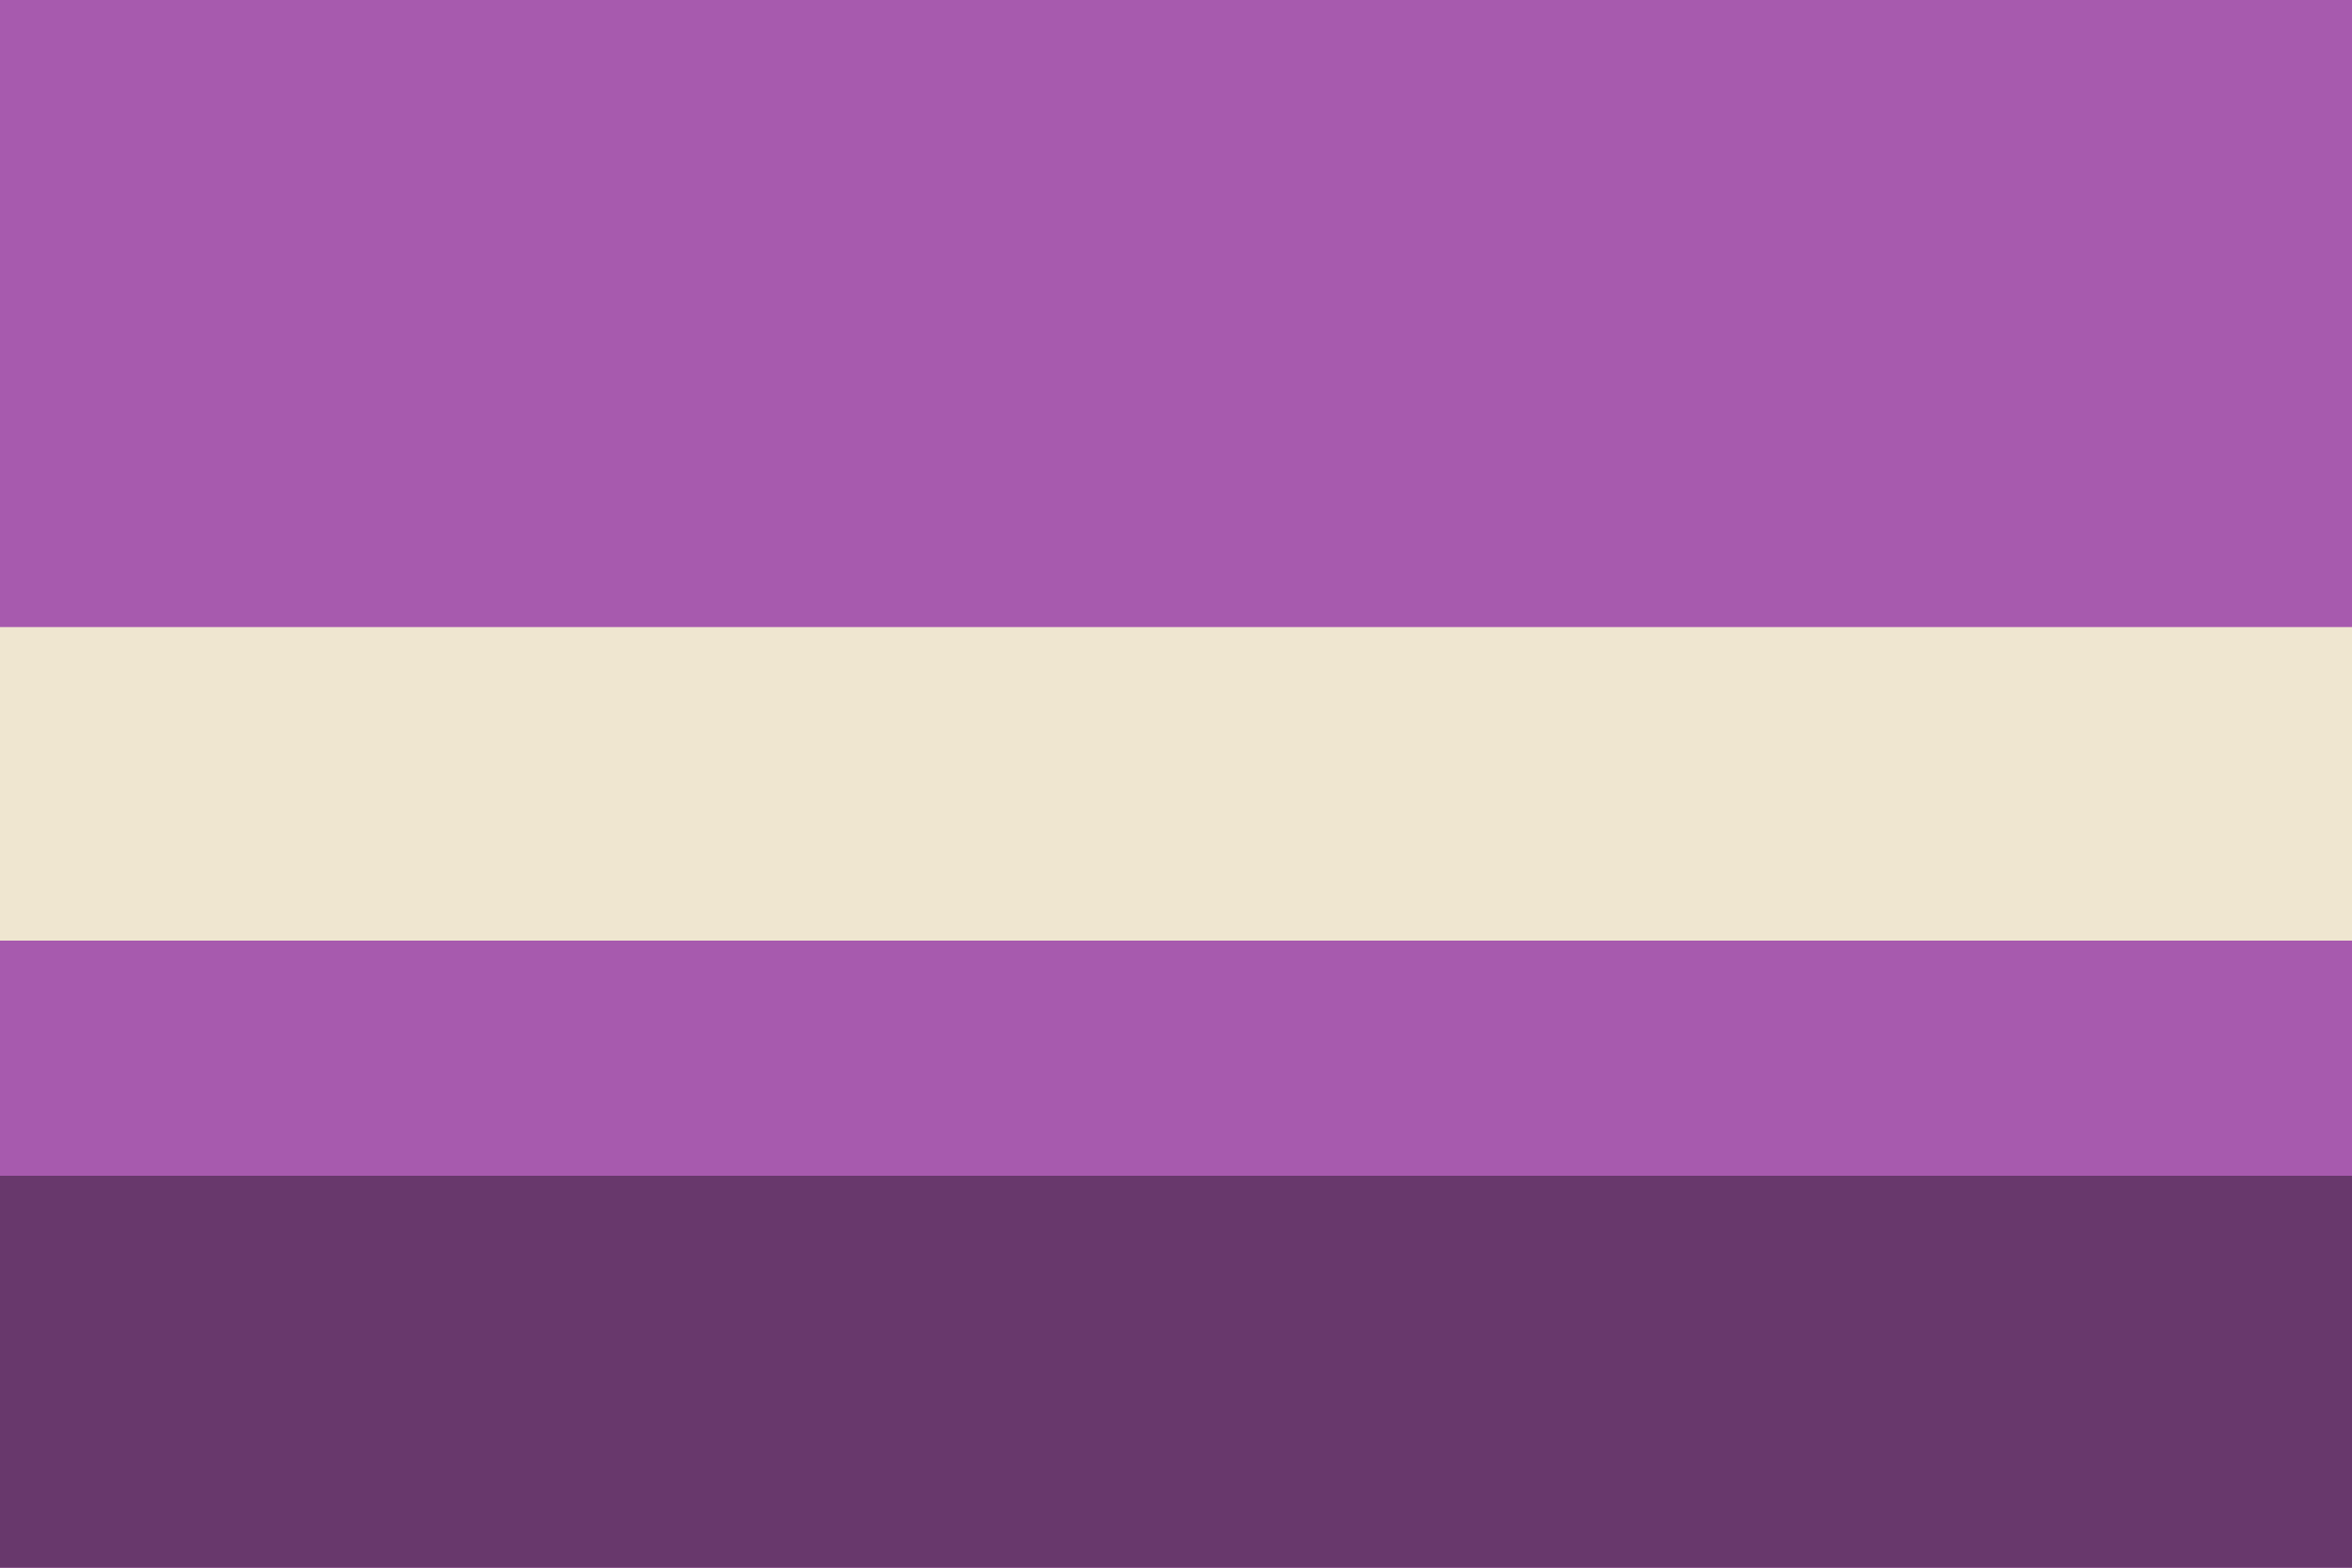
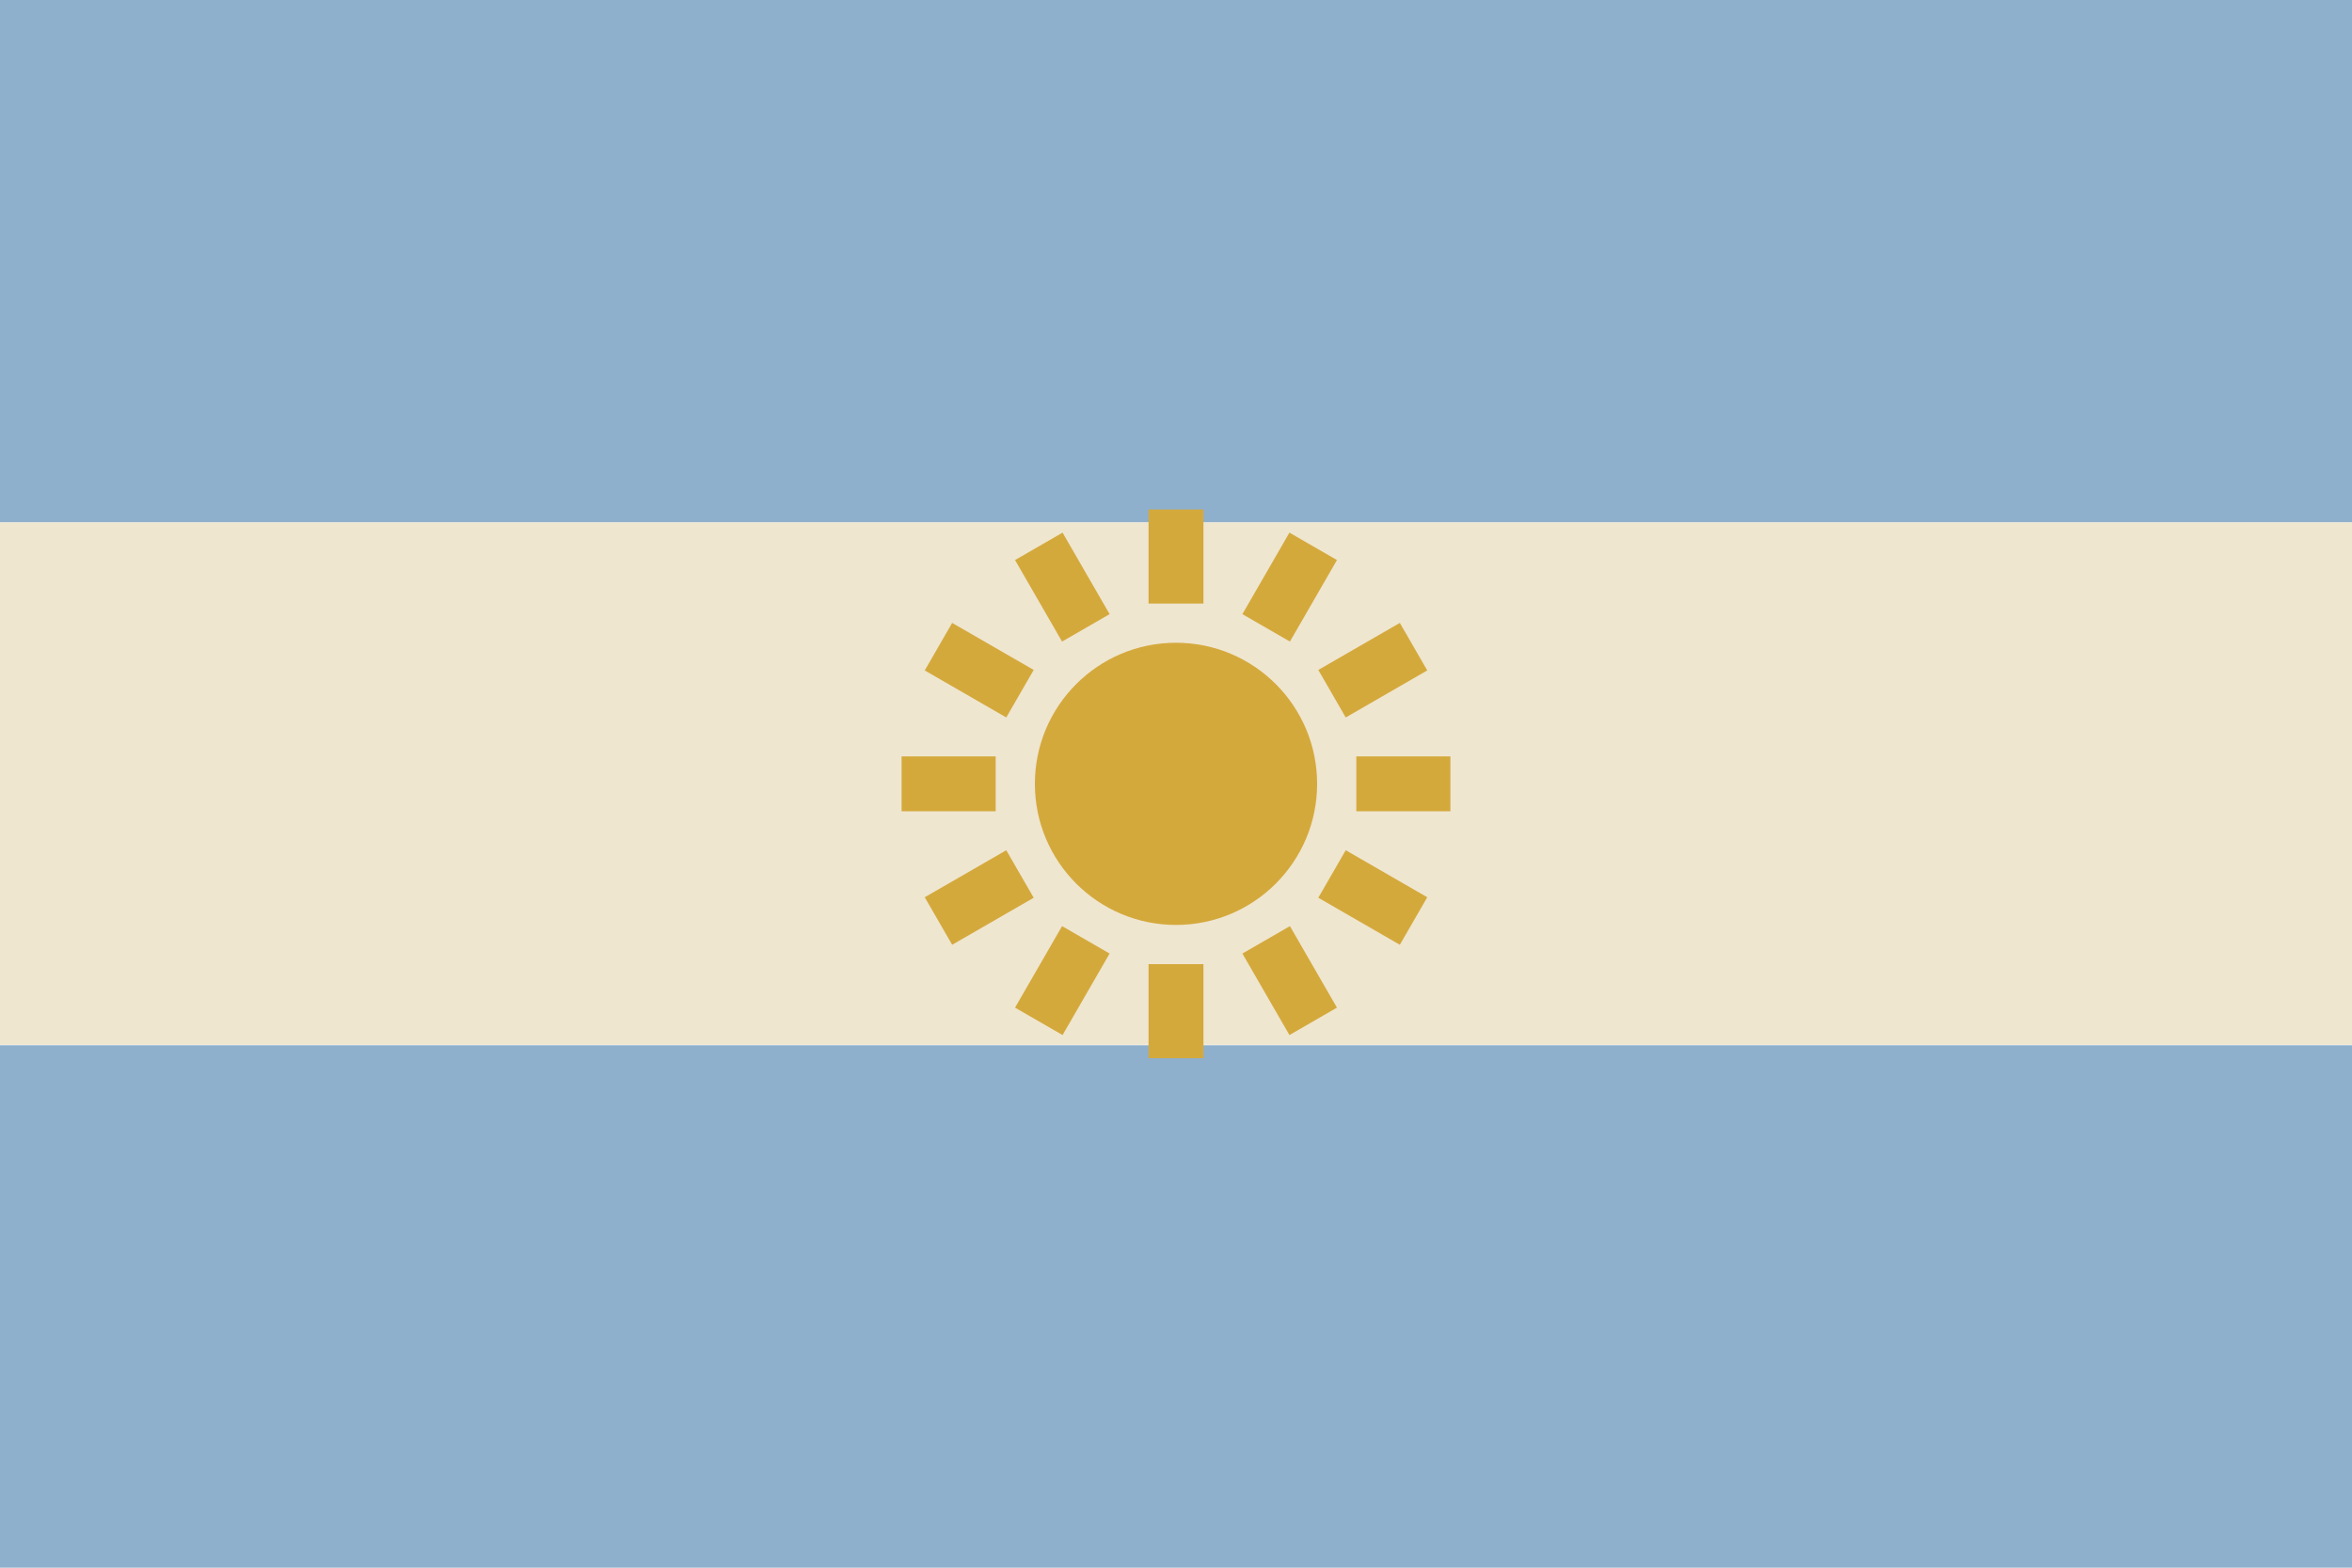
<svg xmlns="http://www.w3.org/2000/svg" viewBox="0 0 60 40">
-   <rect x="0" y="0" width="60" height="40" fill="#a75aae" />
-   <rect x="0" y="16" width="60" height="8" fill="#efe6d0" />
-   <rect x="0" y="30" width="60" height="10" fill="#68386c" />
+   <rect x="0" y="0.00" width="60" height="13.33" fill="#8fb0cc" />
+   <rect x="0" y="13.33" width="60" height="13.33" fill="#efe6d0" />
+   <rect x="0" y="26.67" width="60" height="13.33" fill="#8fb0cc" />
+   <circle cx="30" cy="20" r="3.6" fill="#d4a93c" />
+   <line x1="34.60" y1="20.00" x2="37.00" y2="20.00" stroke="#d4a93c" stroke-width="1.4" />
+   <line x1="33.98" y1="22.30" x2="36.06" y2="23.50" stroke="#d4a93c" stroke-width="1.4" />
+   <line x1="32.30" y1="23.98" x2="33.50" y2="26.06" stroke="#d4a93c" stroke-width="1.4" />
+   <line x1="30.00" y1="24.60" x2="30.00" y2="27.00" stroke="#d4a93c" stroke-width="1.4" />
+   <line x1="27.70" y1="23.98" x2="26.50" y2="26.06" stroke="#d4a93c" stroke-width="1.4" />
+   <line x1="26.02" y1="22.30" x2="23.94" y2="23.50" stroke="#d4a93c" stroke-width="1.4" />
+   <line x1="25.40" y1="20.00" x2="23.00" y2="20.00" stroke="#d4a93c" stroke-width="1.4" />
+   <line x1="26.02" y1="17.70" x2="23.94" y2="16.50" stroke="#d4a93c" stroke-width="1.4" />
+   <line x1="27.70" y1="16.02" x2="26.50" y2="13.94" stroke="#d4a93c" stroke-width="1.4" />
+   <line x1="30.00" y1="15.40" x2="30.00" y2="13.00" stroke="#d4a93c" stroke-width="1.4" />
+   <line x1="32.30" y1="16.02" x2="33.50" y2="13.94" stroke="#d4a93c" stroke-width="1.4" />
+   <line x1="33.98" y1="17.70" x2="36.06" y2="16.50" stroke="#d4a93c" stroke-width="1.4" />
</svg>
